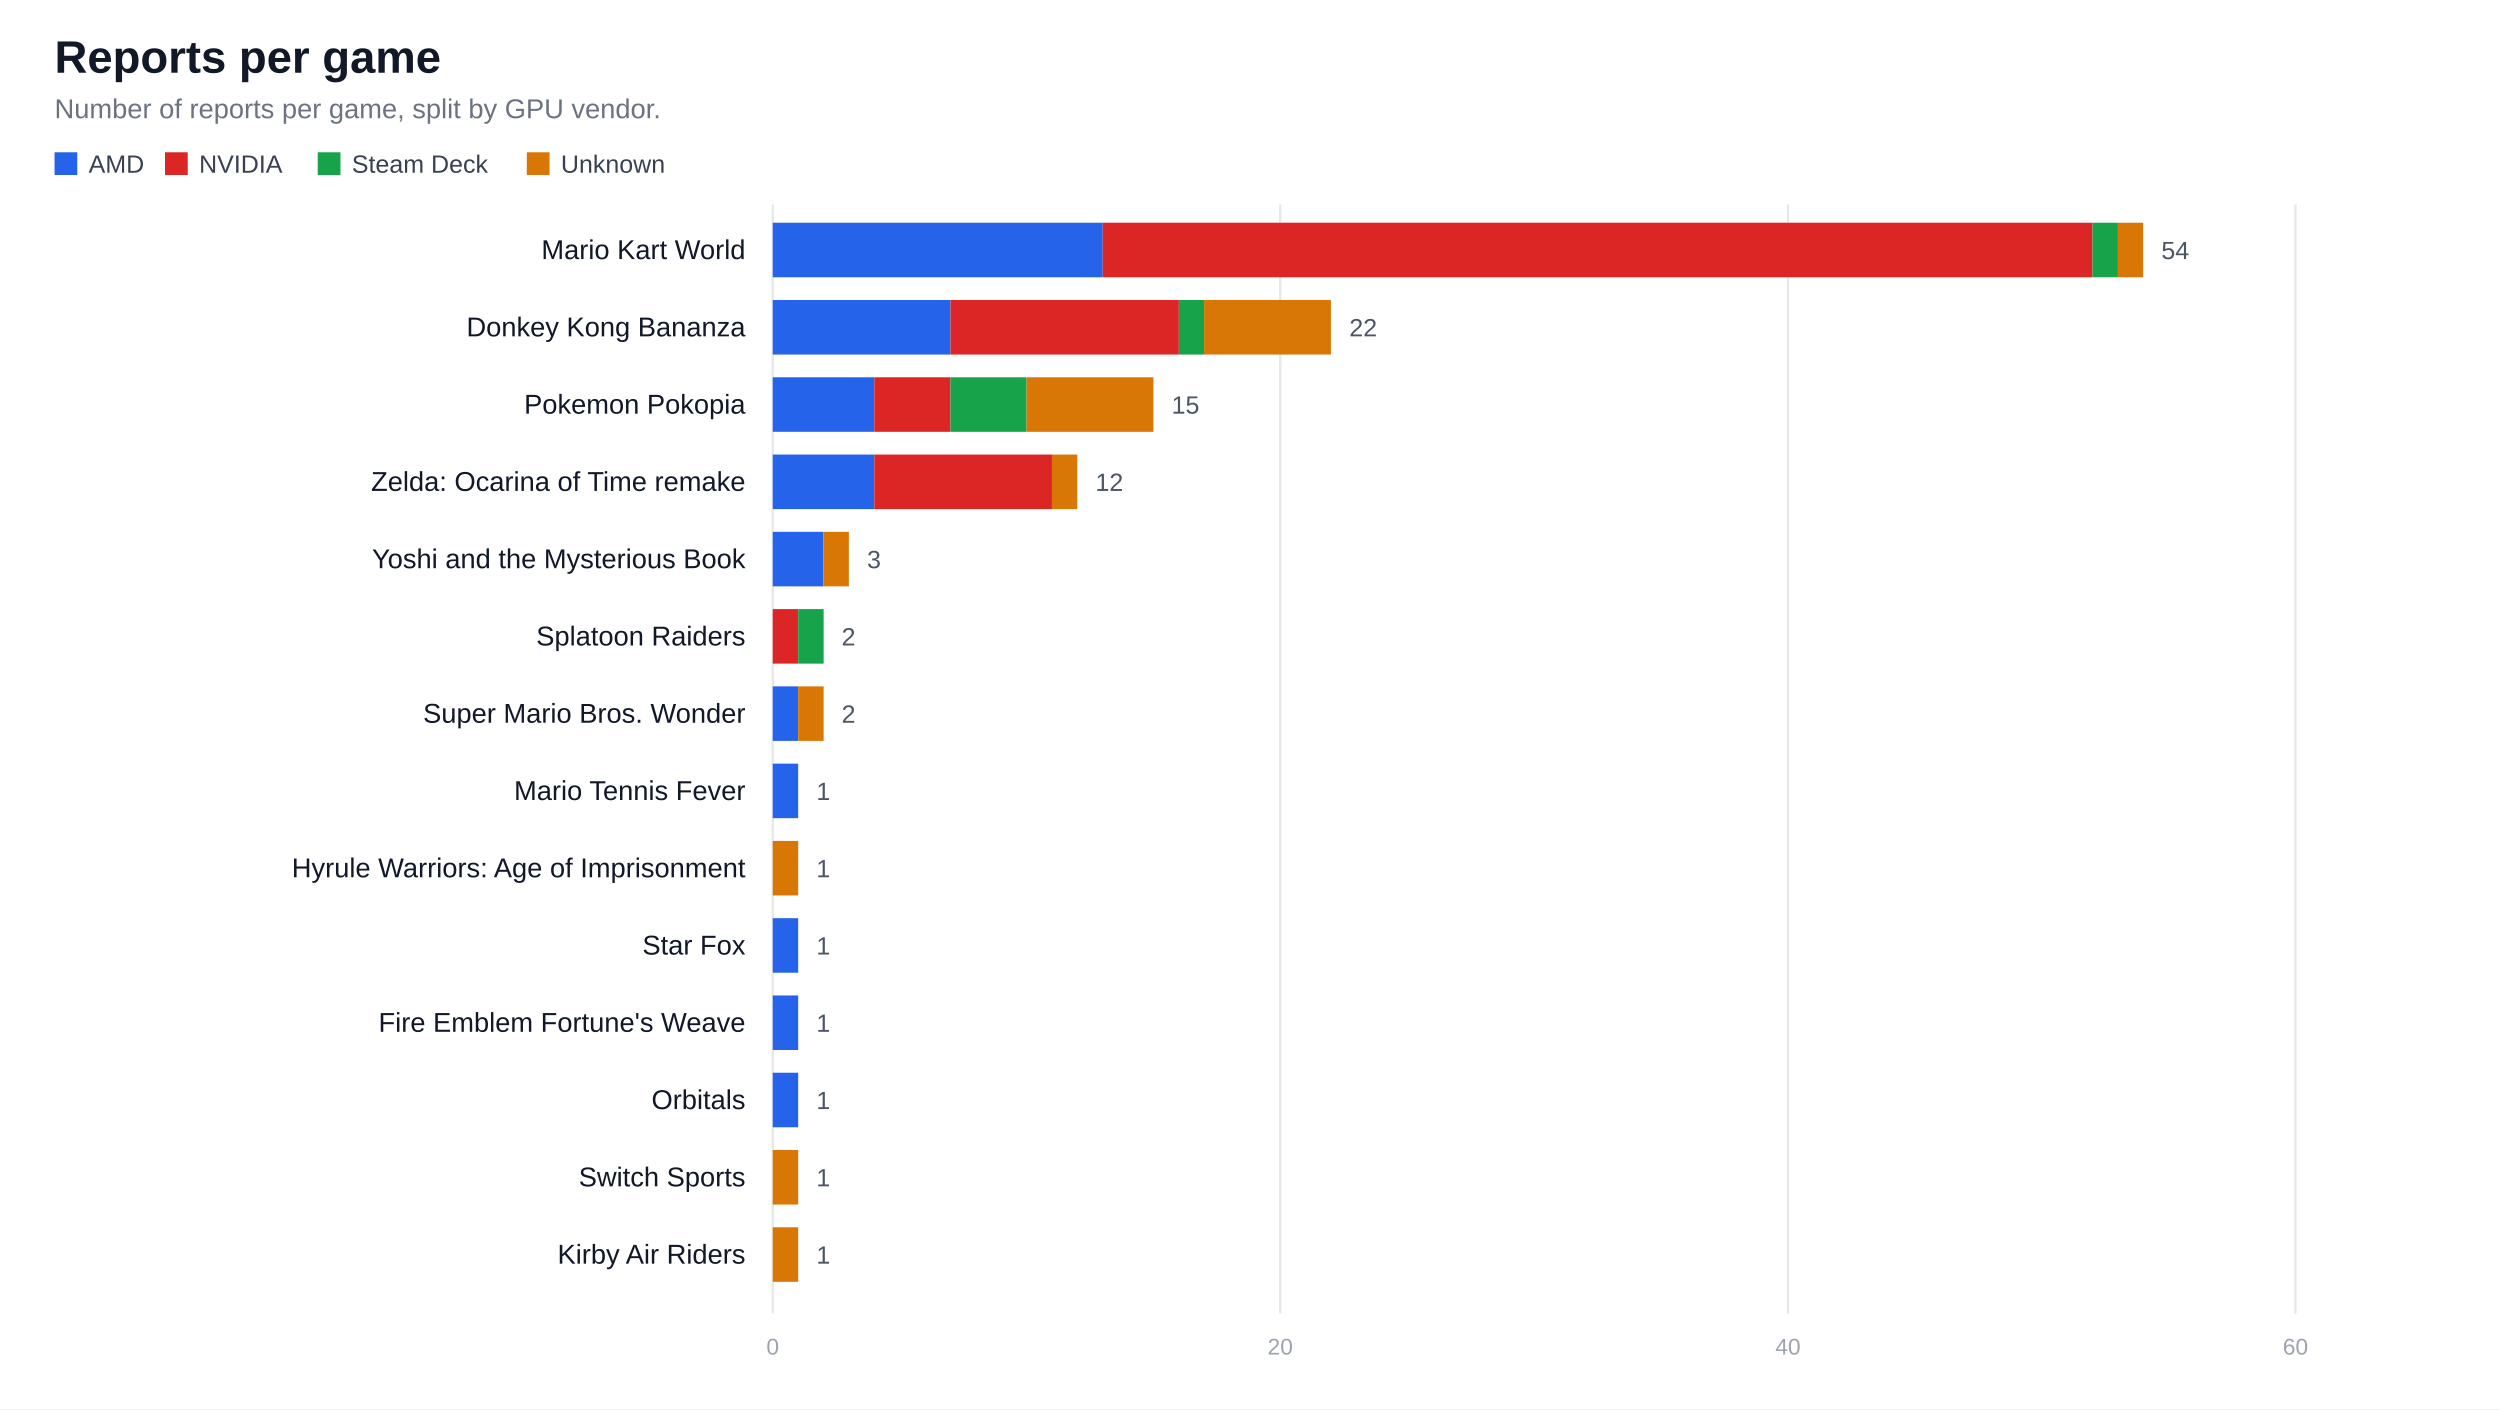
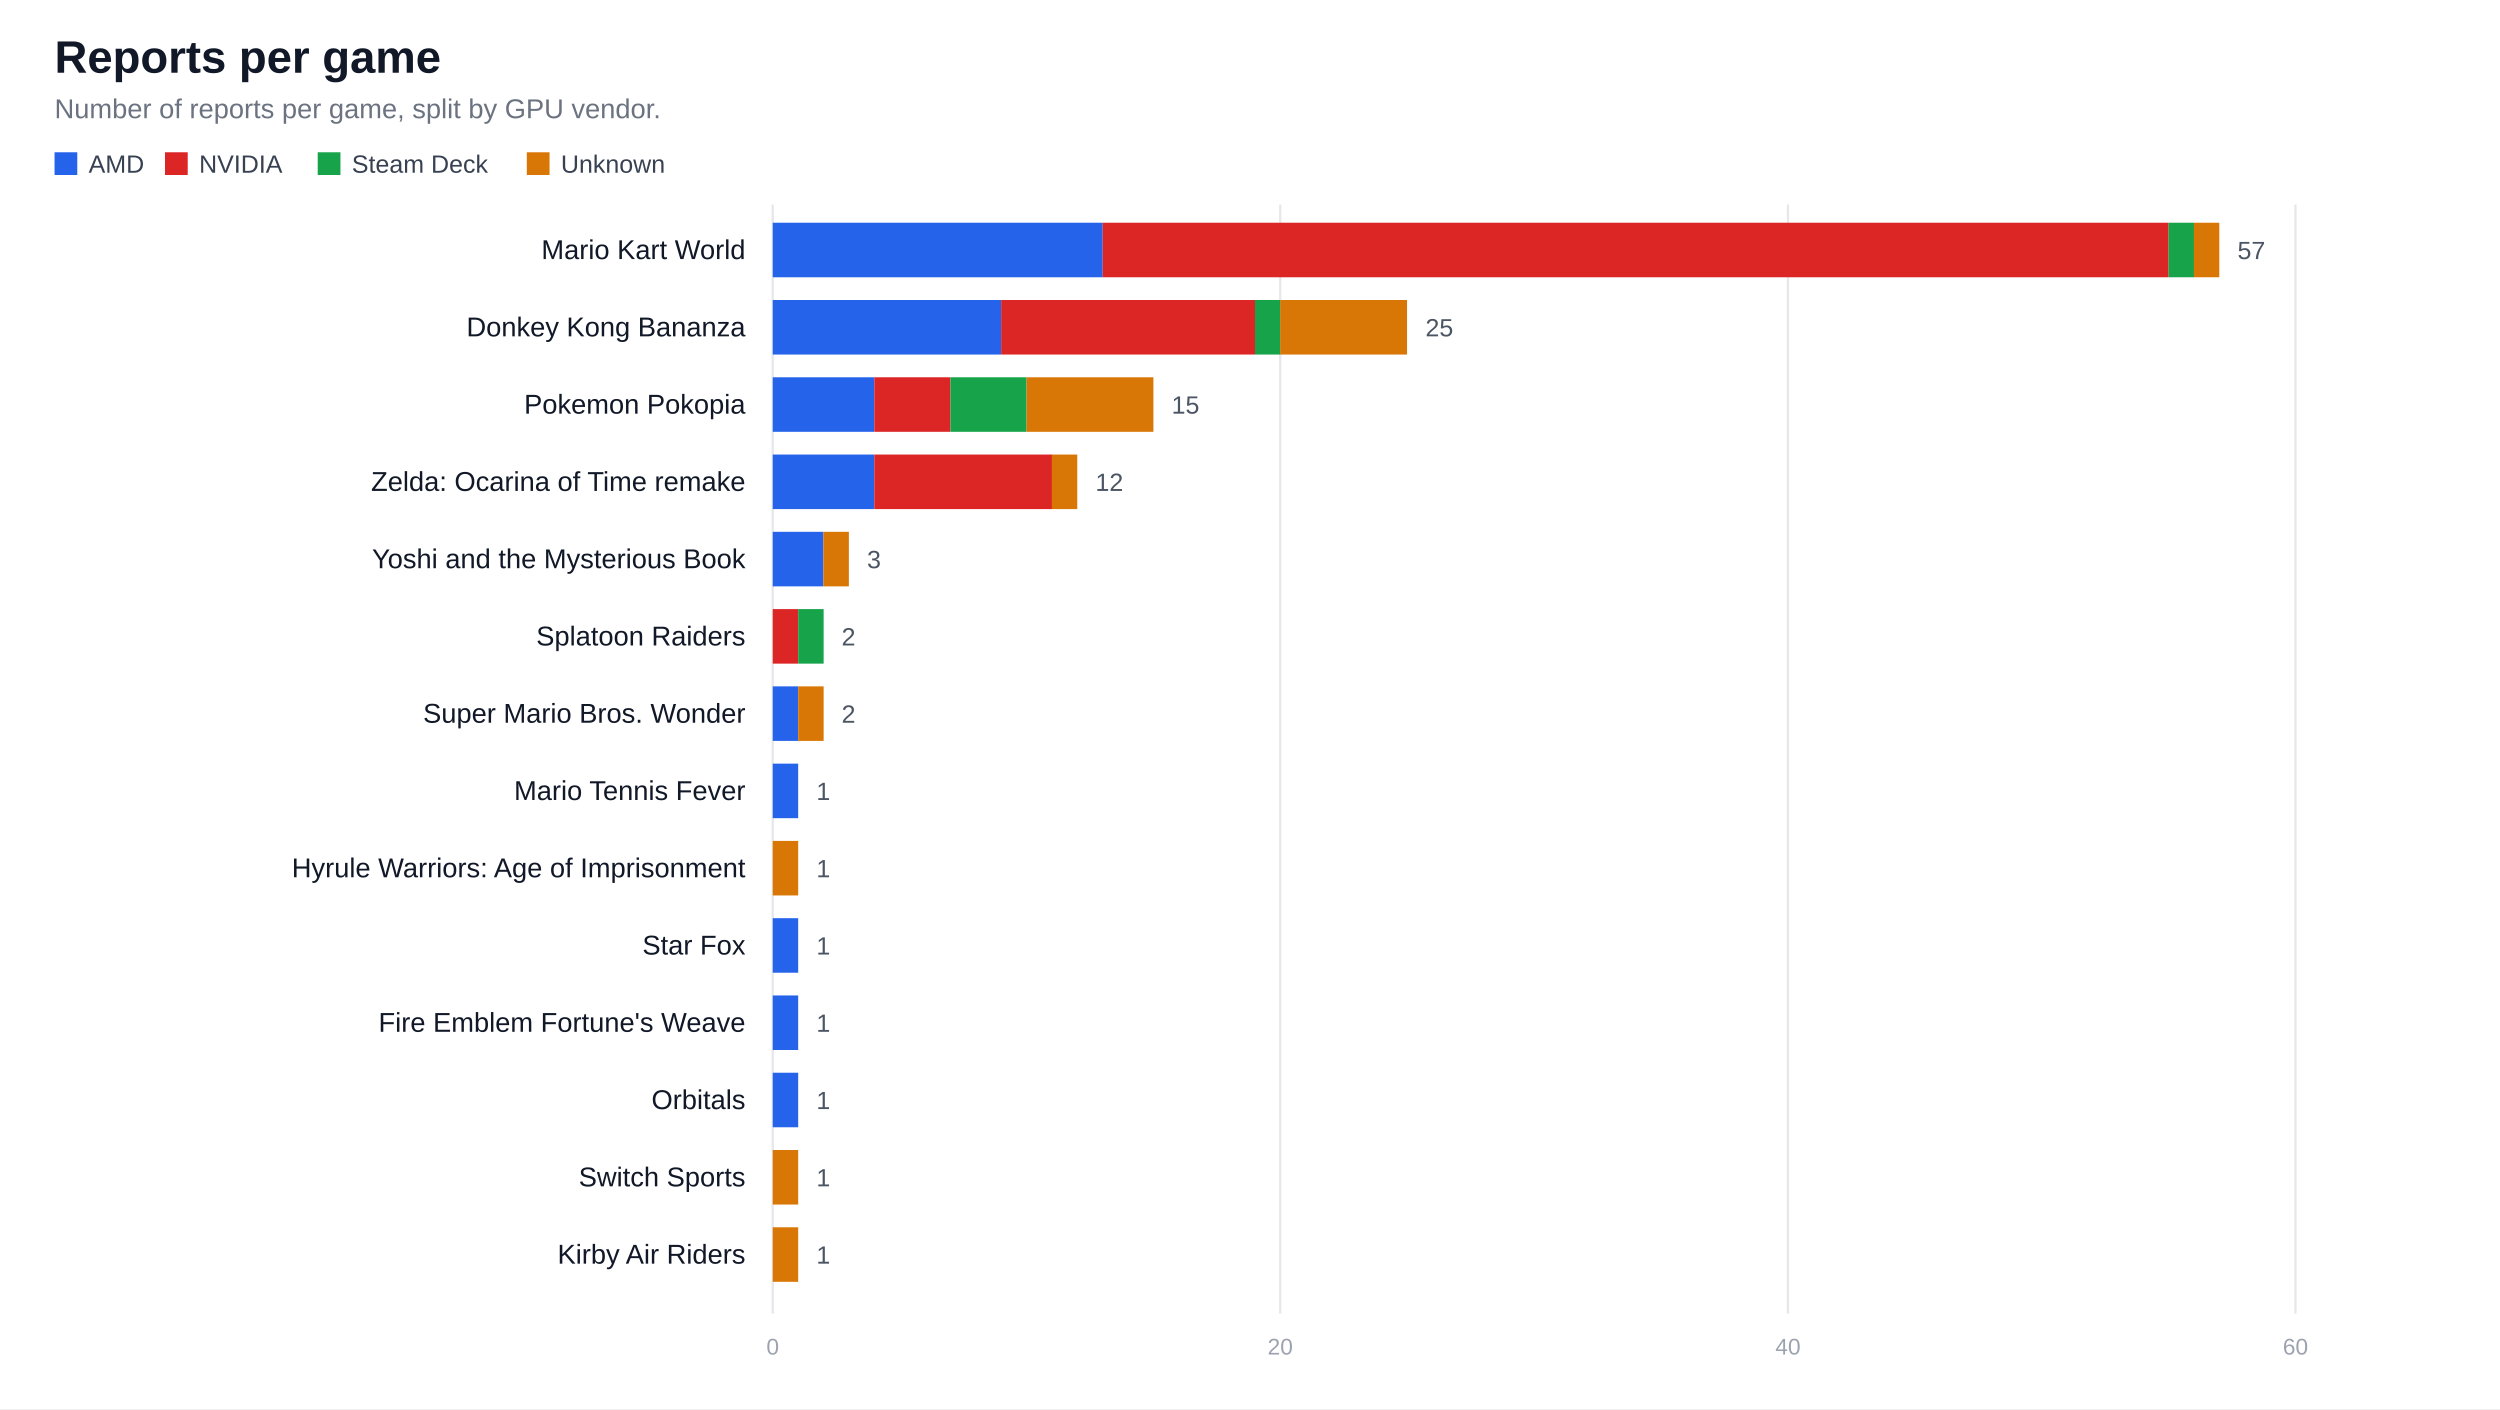
<svg xmlns="http://www.w3.org/2000/svg" width="1100" height="620" viewBox="0 0 1100 620">
  <rect width="100%" height="100%" fill="#ffffff" />
  <text x="24" y="32" font-family="Segoe UI, Arial, sans-serif" font-size="20" font-weight="600" fill="#111827">Reports per game</text>
  <text x="24" y="52" font-family="Segoe UI, Arial, sans-serif" font-size="12" fill="#6b7280">Number of reports per game, split by GPU vendor.</text>
  <rect x="24" y="67" width="10" height="10" fill="#2563eb" />
  <text x="39" y="76" font-family="Segoe UI, Arial, sans-serif" font-size="11" fill="#374151">AMD</text>
  <rect x="72.6" y="67" width="10" height="10" fill="#dc2626" />
  <text x="87.6" y="76" font-family="Segoe UI, Arial, sans-serif" font-size="11" fill="#374151">NVIDIA</text>
  <rect x="139.8" y="67" width="10" height="10" fill="#16a34a" />
  <text x="154.8" y="76" font-family="Segoe UI, Arial, sans-serif" font-size="11" fill="#374151">Steam Deck</text>
  <rect x="231.8" y="67" width="10" height="10" fill="#d97706" />
  <text x="246.8" y="76" font-family="Segoe UI, Arial, sans-serif" font-size="11" fill="#374151">Unknown</text>
  <line x1="340.0" y1="90" x2="340.0" y2="578" stroke="#e5e7eb" stroke-width="1" />
  <text x="340.0" y="596" text-anchor="middle" font-family="Segoe UI, Arial, sans-serif" font-size="10" fill="#9ca3af">0</text>
  <line x1="563.3" y1="90" x2="563.3" y2="578" stroke="#e5e7eb" stroke-width="1" />
  <text x="563.3" y="596" text-anchor="middle" font-family="Segoe UI, Arial, sans-serif" font-size="10" fill="#9ca3af">20</text>
  <line x1="786.7" y1="90" x2="786.7" y2="578" stroke="#e5e7eb" stroke-width="1" />
  <text x="786.7" y="596" text-anchor="middle" font-family="Segoe UI, Arial, sans-serif" font-size="10" fill="#9ca3af">40</text>
  <line x1="1010.0" y1="90" x2="1010.0" y2="578" stroke="#e5e7eb" stroke-width="1" />
  <text x="1010.0" y="596" text-anchor="middle" font-family="Segoe UI, Arial, sans-serif" font-size="10" fill="#9ca3af">60</text>
  <text x="328" y="114" text-anchor="end" font-family="Segoe UI, Arial, sans-serif" font-size="12" fill="#111827">Mario Kart World</text>
  <rect x="340.0" y="98" width="145.2" height="24" fill="#2563eb" />
-   <rect x="485.2" y="98" width="435.5" height="24" fill="#dc2626" />
-   <rect x="920.7" y="98" width="11.2" height="24" fill="#16a34a" />
-   <rect x="931.8" y="98" width="11.2" height="24" fill="#d97706" />
-   <text x="951.0" y="114" font-family="Segoe UI, Arial, sans-serif" font-size="11" fill="#4b5563">54</text>
+   <rect x="485.2" y="98" width="469.0" height="24" fill="#dc2626" />
+   <rect x="954.2" y="98" width="11.2" height="24" fill="#16a34a" />
+   <rect x="965.3" y="98" width="11.2" height="24" fill="#d97706" />
+   <text x="984.5" y="114" font-family="Segoe UI, Arial, sans-serif" font-size="11" fill="#4b5563">57</text>
  <text x="328" y="148" text-anchor="end" font-family="Segoe UI, Arial, sans-serif" font-size="12" fill="#111827">Donkey Kong Bananza</text>
-   <rect x="340.0" y="132" width="78.2" height="24" fill="#2563eb" />
-   <rect x="418.2" y="132" width="100.5" height="24" fill="#dc2626" />
-   <rect x="518.7" y="132" width="11.2" height="24" fill="#16a34a" />
-   <rect x="529.8" y="132" width="55.8" height="24" fill="#d97706" />
-   <text x="593.7" y="148" font-family="Segoe UI, Arial, sans-serif" font-size="11" fill="#4b5563">22</text>
+   <rect x="340.0" y="132" width="100.5" height="24" fill="#2563eb" />
+   <rect x="440.5" y="132" width="111.7" height="24" fill="#dc2626" />
+   <rect x="552.2" y="132" width="11.2" height="24" fill="#16a34a" />
+   <rect x="563.3" y="132" width="55.8" height="24" fill="#d97706" />
+   <text x="627.2" y="148" font-family="Segoe UI, Arial, sans-serif" font-size="11" fill="#4b5563">25</text>
  <text x="328" y="182" text-anchor="end" font-family="Segoe UI, Arial, sans-serif" font-size="12" fill="#111827">Pokemon Pokopia</text>
  <rect x="340.0" y="166" width="44.7" height="24" fill="#2563eb" />
  <rect x="384.7" y="166" width="33.5" height="24" fill="#dc2626" />
  <rect x="418.2" y="166" width="33.5" height="24" fill="#16a34a" />
  <rect x="451.7" y="166" width="55.8" height="24" fill="#d97706" />
  <text x="515.5" y="182" font-family="Segoe UI, Arial, sans-serif" font-size="11" fill="#4b5563">15</text>
  <text x="328" y="216" text-anchor="end" font-family="Segoe UI, Arial, sans-serif" font-size="12" fill="#111827">Zelda: Ocarina of Time remake</text>
  <rect x="340.0" y="200" width="44.7" height="24" fill="#2563eb" />
  <rect x="384.7" y="200" width="78.2" height="24" fill="#dc2626" />
  <rect x="462.8" y="200" width="11.2" height="24" fill="#d97706" />
  <text x="482.0" y="216" font-family="Segoe UI, Arial, sans-serif" font-size="11" fill="#4b5563">12</text>
  <text x="328" y="250" text-anchor="end" font-family="Segoe UI, Arial, sans-serif" font-size="12" fill="#111827">Yoshi and the Mysterious Book</text>
  <rect x="340.0" y="234" width="22.3" height="24" fill="#2563eb" />
  <rect x="362.3" y="234" width="11.2" height="24" fill="#d97706" />
  <text x="381.5" y="250" font-family="Segoe UI, Arial, sans-serif" font-size="11" fill="#4b5563">3</text>
  <text x="328" y="284" text-anchor="end" font-family="Segoe UI, Arial, sans-serif" font-size="12" fill="#111827">Splatoon Raiders</text>
  <rect x="340.0" y="268" width="11.2" height="24" fill="#dc2626" />
  <rect x="351.2" y="268" width="11.2" height="24" fill="#16a34a" />
  <text x="370.3" y="284" font-family="Segoe UI, Arial, sans-serif" font-size="11" fill="#4b5563">2</text>
  <text x="328" y="318" text-anchor="end" font-family="Segoe UI, Arial, sans-serif" font-size="12" fill="#111827">Super Mario Bros. Wonder</text>
  <rect x="340.0" y="302" width="11.2" height="24" fill="#2563eb" />
  <rect x="351.2" y="302" width="11.2" height="24" fill="#d97706" />
  <text x="370.3" y="318" font-family="Segoe UI, Arial, sans-serif" font-size="11" fill="#4b5563">2</text>
  <text x="328" y="352" text-anchor="end" font-family="Segoe UI, Arial, sans-serif" font-size="12" fill="#111827">Mario Tennis Fever</text>
  <rect x="340.0" y="336" width="11.2" height="24" fill="#2563eb" />
  <text x="359.2" y="352" font-family="Segoe UI, Arial, sans-serif" font-size="11" fill="#4b5563">1</text>
  <text x="328" y="386" text-anchor="end" font-family="Segoe UI, Arial, sans-serif" font-size="12" fill="#111827">Hyrule Warriors: Age of Imprisonment</text>
  <rect x="340.0" y="370" width="11.2" height="24" fill="#d97706" />
  <text x="359.2" y="386" font-family="Segoe UI, Arial, sans-serif" font-size="11" fill="#4b5563">1</text>
  <text x="328" y="420" text-anchor="end" font-family="Segoe UI, Arial, sans-serif" font-size="12" fill="#111827">Star Fox</text>
  <rect x="340.0" y="404" width="11.2" height="24" fill="#2563eb" />
  <text x="359.2" y="420" font-family="Segoe UI, Arial, sans-serif" font-size="11" fill="#4b5563">1</text>
  <text x="328" y="454" text-anchor="end" font-family="Segoe UI, Arial, sans-serif" font-size="12" fill="#111827">Fire Emblem Fortune's Weave</text>
  <rect x="340.0" y="438" width="11.2" height="24" fill="#2563eb" />
  <text x="359.2" y="454" font-family="Segoe UI, Arial, sans-serif" font-size="11" fill="#4b5563">1</text>
  <text x="328" y="488" text-anchor="end" font-family="Segoe UI, Arial, sans-serif" font-size="12" fill="#111827">Orbitals</text>
  <rect x="340.0" y="472" width="11.2" height="24" fill="#2563eb" />
  <text x="359.2" y="488" font-family="Segoe UI, Arial, sans-serif" font-size="11" fill="#4b5563">1</text>
  <text x="328" y="522" text-anchor="end" font-family="Segoe UI, Arial, sans-serif" font-size="12" fill="#111827">Switch Sports</text>
  <rect x="340.0" y="506" width="11.2" height="24" fill="#d97706" />
  <text x="359.2" y="522" font-family="Segoe UI, Arial, sans-serif" font-size="11" fill="#4b5563">1</text>
  <text x="328" y="556" text-anchor="end" font-family="Segoe UI, Arial, sans-serif" font-size="12" fill="#111827">Kirby Air Riders</text>
  <rect x="340.0" y="540" width="11.2" height="24" fill="#d97706" />
  <text x="359.2" y="556" font-family="Segoe UI, Arial, sans-serif" font-size="11" fill="#4b5563">1</text>
</svg>
